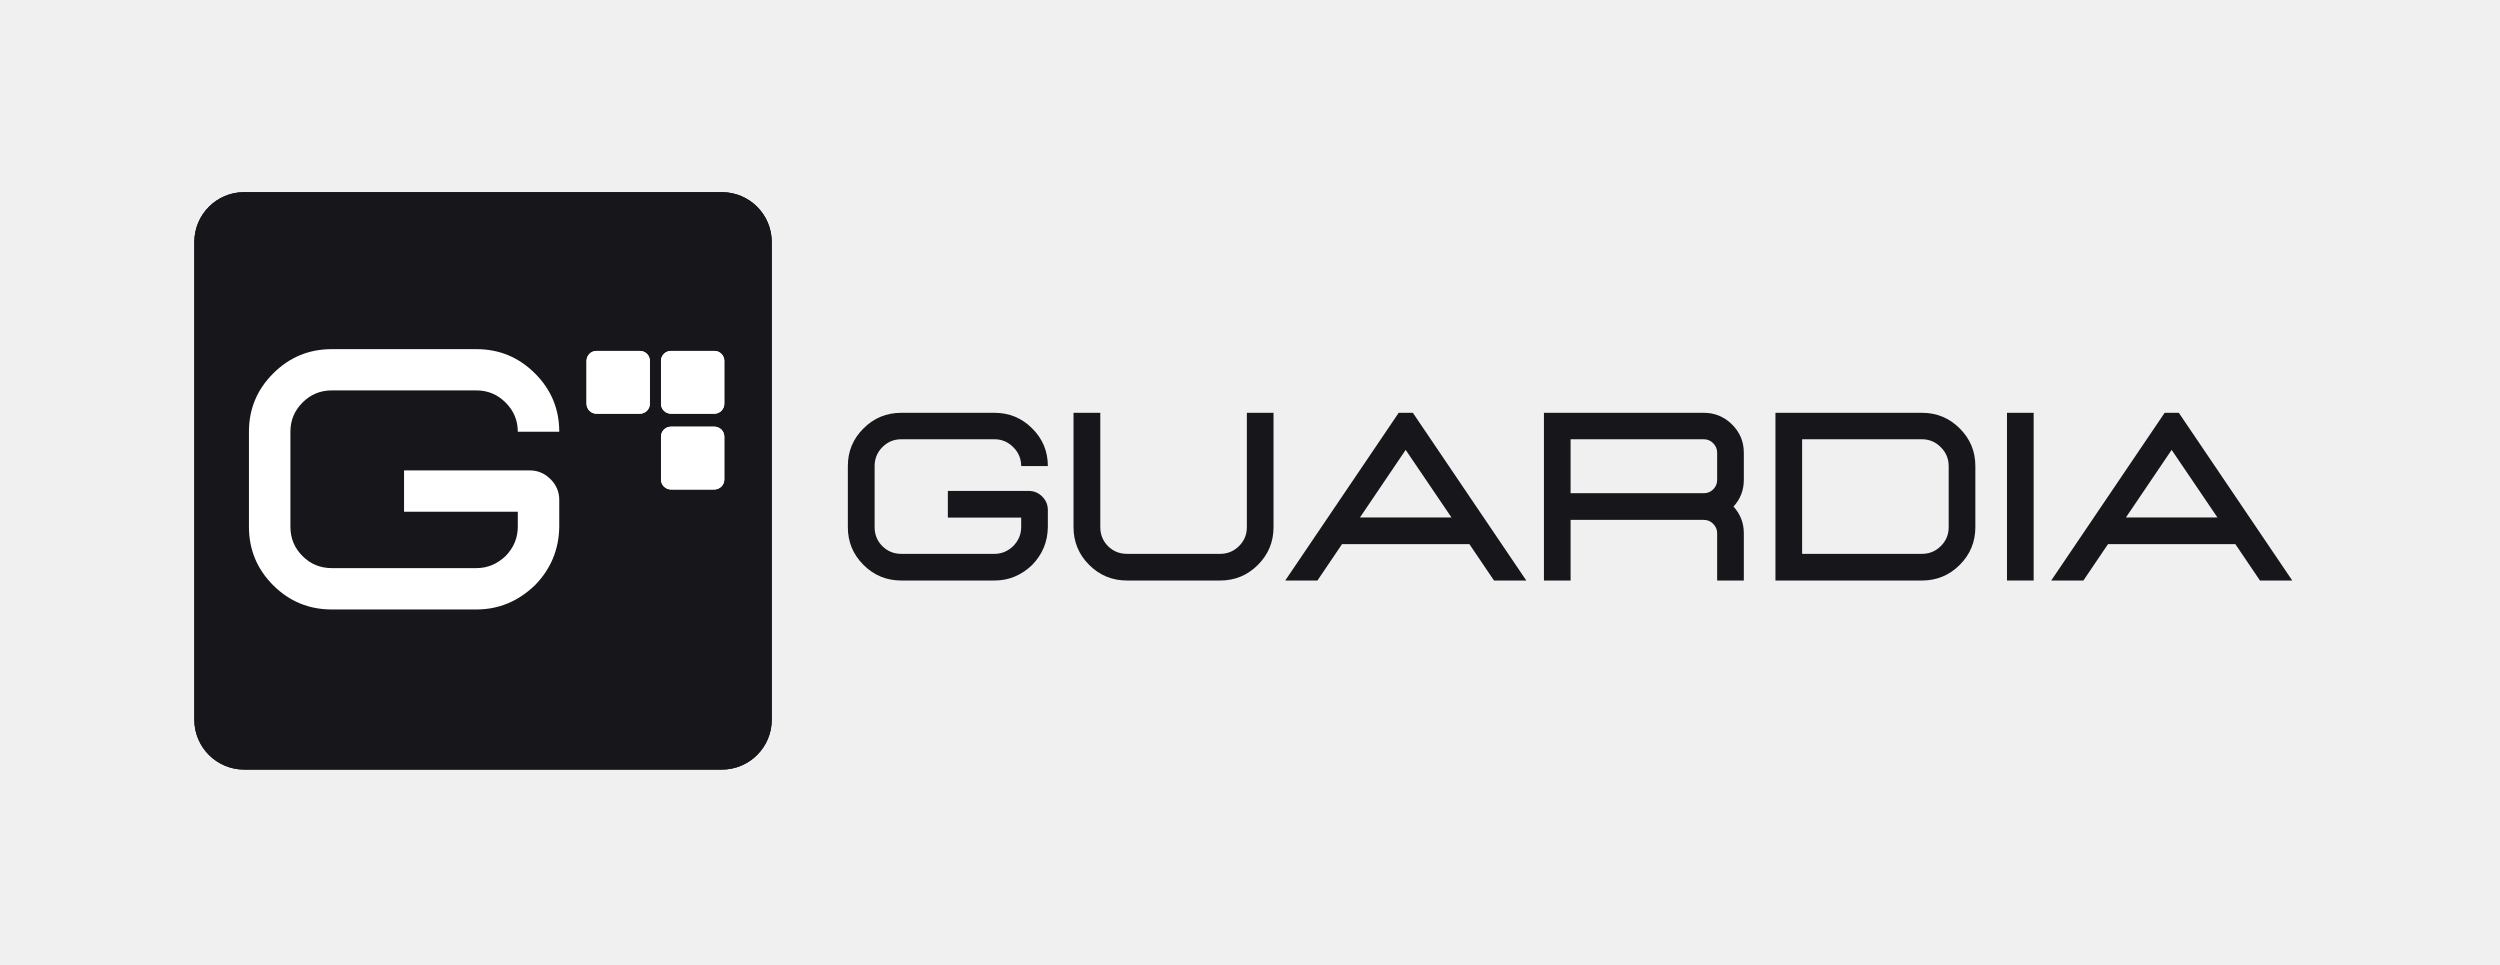
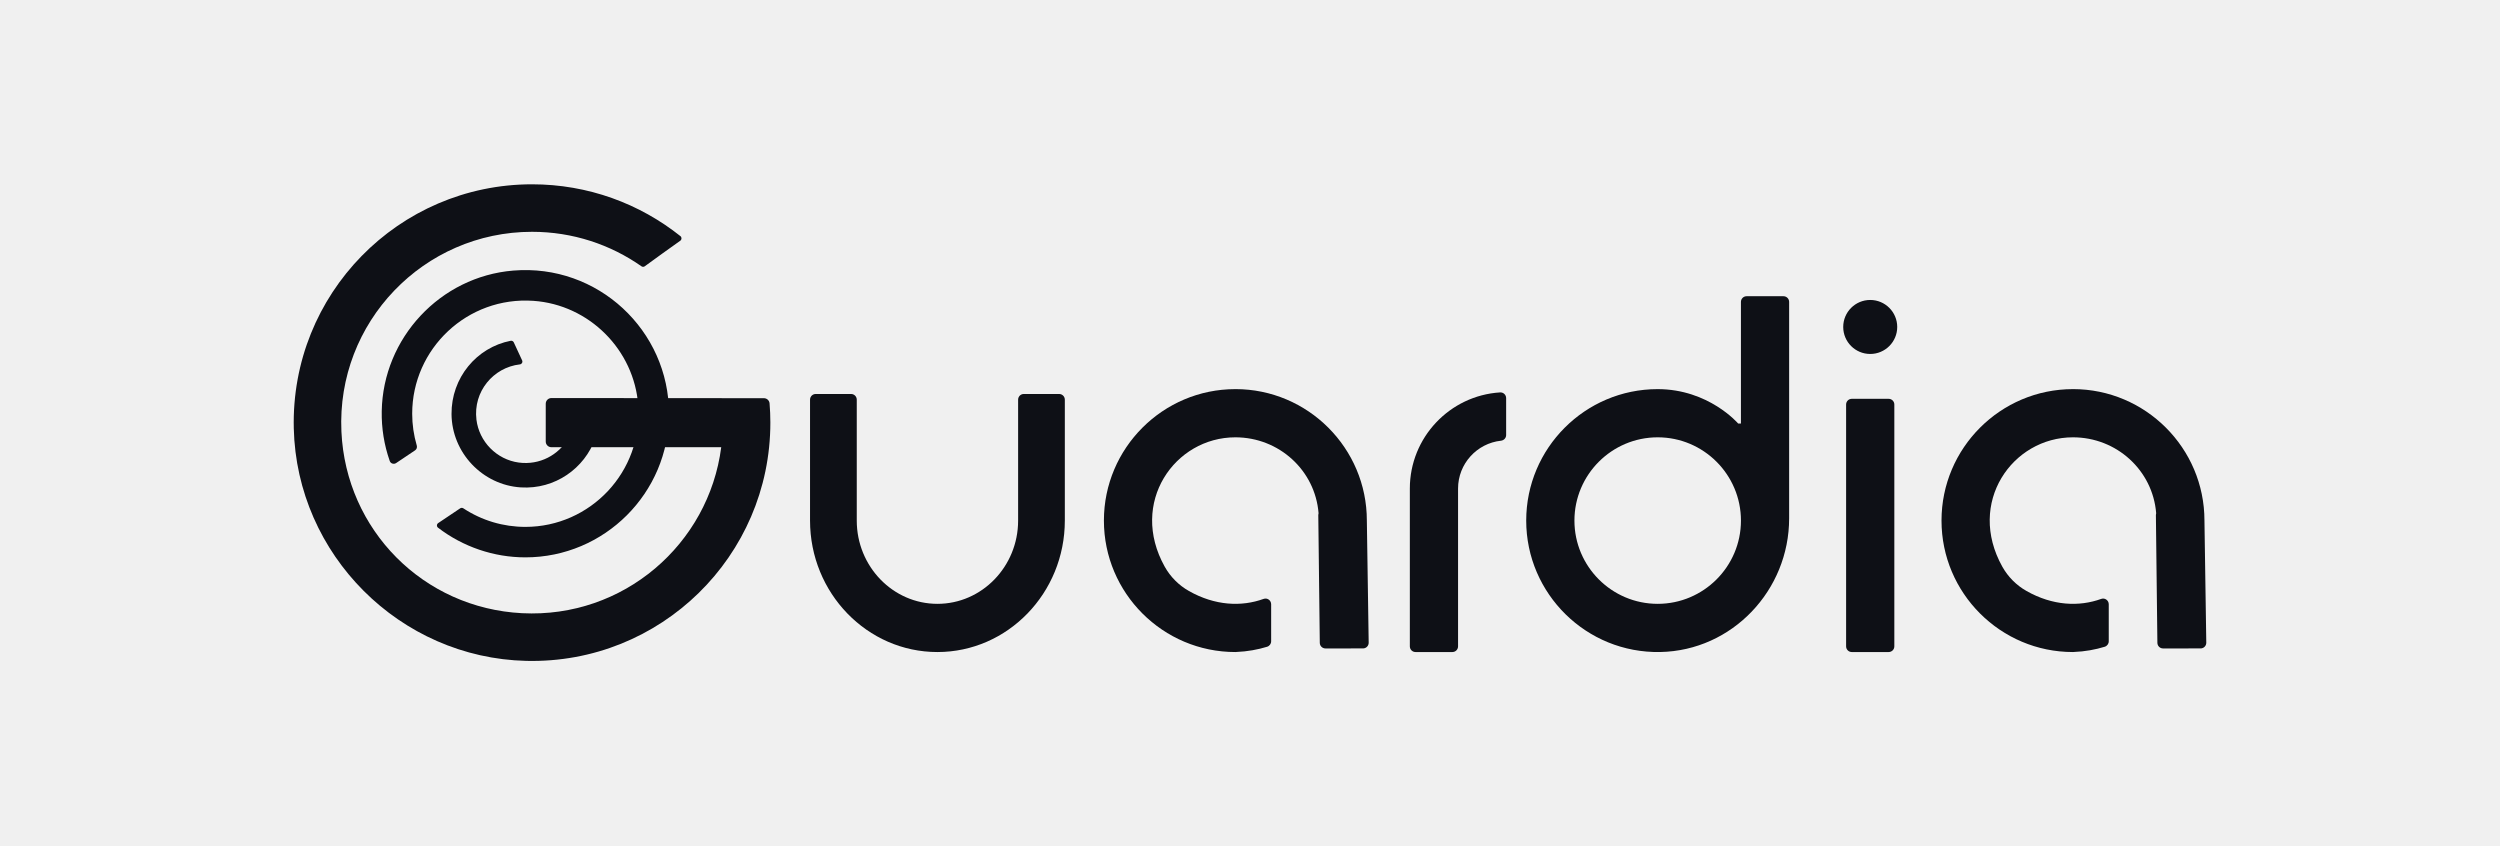
- <svg xmlns="http://www.w3.org/2000/svg" width="500" zoomAndPan="magnify" viewBox="0 0 375 144.75" height="193" preserveAspectRatio="xMidYMid meet" version="1.0">
-   <defs>
-     <g />
-     <clipPath id="139c2a0e23">
-       <path d="M 29.145 28.82 L 115.766 28.82 L 115.766 115.441 L 29.145 115.441 Z M 29.145 28.82 " clip-rule="nonzero" />
-     </clipPath>
-     <clipPath id="c2f87bd2ef">
-       <path d="M 36.633 28.82 L 108.277 28.82 C 112.414 28.82 115.766 32.172 115.766 36.309 L 115.766 107.953 C 115.766 112.09 112.414 115.441 108.277 115.441 L 36.633 115.441 C 32.496 115.441 29.145 112.09 29.145 107.953 L 29.145 36.309 C 29.145 32.172 32.496 28.82 36.633 28.82 Z M 36.633 28.82 " clip-rule="nonzero" />
-     </clipPath>
-     <clipPath id="50b9f68dda">
-       <path d="M 0.145 0.82 L 86.766 0.82 L 86.766 87.441 L 0.145 87.441 Z M 0.145 0.82 " clip-rule="nonzero" />
-     </clipPath>
-     <clipPath id="1230c25ba9">
-       <path d="M 7.633 0.82 L 79.277 0.82 C 83.414 0.82 86.766 4.172 86.766 8.309 L 86.766 79.953 C 86.766 84.09 83.414 87.441 79.277 87.441 L 7.633 87.441 C 3.496 87.441 0.145 84.09 0.145 79.953 L 0.145 8.309 C 0.145 4.172 3.496 0.82 7.633 0.82 Z M 7.633 0.82 " clip-rule="nonzero" />
-     </clipPath>
-     <clipPath id="20bad28037">
-       <rect x="0" width="87" y="0" height="88" />
-     </clipPath>
-     <clipPath id="b354cff9e8">
-       <path d="M 29.145 28.82 L 115.793 28.82 L 115.793 115.473 L 29.145 115.473 Z M 29.145 28.82 " clip-rule="nonzero" />
-     </clipPath>
-     <clipPath id="ac4c8530a3">
-       <path d="M 36.629 28.82 L 108.273 28.82 C 112.406 28.82 115.762 32.172 115.762 36.309 L 115.762 107.949 C 115.762 112.086 112.406 115.438 108.273 115.438 L 36.629 115.438 C 32.496 115.438 29.145 112.086 29.145 107.949 L 29.145 36.309 C 29.145 32.172 32.496 28.82 36.629 28.82 Z M 36.629 28.82 " clip-rule="nonzero" />
-     </clipPath>
-     <clipPath id="64f8fd26b6">
-       <rect x="0" width="56" y="0" height="59" />
-     </clipPath>
-     <clipPath id="b3eeb55255">
-       <path d="M 99.148 64 L 108.684 64 L 108.684 73.426 L 99.148 73.426 Z M 99.148 64 " clip-rule="nonzero" />
-     </clipPath>
-     <clipPath id="b96c550af4">
-       <path d="M 100.645 64 L 107.152 64 C 107.98 64 108.648 64.672 108.648 65.496 L 108.648 71.926 C 108.648 72.754 107.98 73.426 107.152 73.426 L 100.645 73.426 C 99.82 73.426 99.148 72.754 99.148 71.926 L 99.148 65.496 C 99.148 64.672 99.82 64 100.645 64 Z M 100.645 64 " clip-rule="nonzero" />
-     </clipPath>
-     <clipPath id="41aba9161b">
-       <path d="M 0.148 0 L 9.684 0 L 9.684 9.426 L 0.148 9.426 Z M 0.148 0 " clip-rule="nonzero" />
-     </clipPath>
-     <clipPath id="7aed8f1ae0">
-       <path d="M 1.645 0 L 8.152 0 C 8.98 0 9.648 0.672 9.648 1.496 L 9.648 7.926 C 9.648 8.754 8.98 9.426 8.152 9.426 L 1.645 9.426 C 0.82 9.426 0.148 8.754 0.148 7.926 L 0.148 1.496 C 0.148 0.672 0.82 0 1.645 0 Z M 1.645 0 " clip-rule="nonzero" />
-     </clipPath>
-     <clipPath id="fdbfb712e9">
-       <rect x="0" width="10" y="0" height="10" />
-     </clipPath>
-     <clipPath id="1e9f83211f">
-       <path d="M 99.148 64 L 108.883 64 L 108.883 73.469 L 99.148 73.469 Z M 99.148 64 " clip-rule="nonzero" />
-     </clipPath>
-     <clipPath id="2d7ea384e0">
-       <path d="M 100.648 64 L 107.148 64 C 107.977 64 108.645 64.672 108.645 65.496 L 108.645 71.922 C 108.645 72.746 107.977 73.418 107.148 73.418 L 100.648 73.418 C 99.82 73.418 99.148 72.746 99.148 71.922 L 99.148 65.496 C 99.148 64.672 99.82 64 100.648 64 Z M 100.648 64 " clip-rule="nonzero" />
-     </clipPath>
-     <clipPath id="961e846760">
-       <path d="M 99.148 52.637 L 108.684 52.637 L 108.684 62.059 L 99.148 62.059 Z M 99.148 52.637 " clip-rule="nonzero" />
-     </clipPath>
-     <clipPath id="d0dc4e1e31">
-       <path d="M 100.645 52.637 L 107.152 52.637 C 107.98 52.637 108.648 53.309 108.648 54.133 L 108.648 60.562 C 108.648 61.391 107.98 62.059 107.152 62.059 L 100.645 62.059 C 99.82 62.059 99.148 61.391 99.148 60.562 L 99.148 54.133 C 99.148 53.309 99.82 52.637 100.645 52.637 Z M 100.645 52.637 " clip-rule="nonzero" />
-     </clipPath>
-     <clipPath id="482986d26d">
-       <path d="M 0.148 0.637 L 9.684 0.637 L 9.684 10.059 L 0.148 10.059 Z M 0.148 0.637 " clip-rule="nonzero" />
-     </clipPath>
-     <clipPath id="09605a7d2d">
-       <path d="M 1.645 0.637 L 8.152 0.637 C 8.98 0.637 9.648 1.309 9.648 2.133 L 9.648 8.562 C 9.648 9.391 8.98 10.059 8.152 10.059 L 1.645 10.059 C 0.82 10.059 0.148 9.391 0.148 8.562 L 0.148 2.133 C 0.148 1.309 0.82 0.637 1.645 0.637 Z M 1.645 0.637 " clip-rule="nonzero" />
-     </clipPath>
-     <clipPath id="a1b721e613">
-       <rect x="0" width="10" y="0" height="11" />
-     </clipPath>
-     <clipPath id="0251c7cd76">
-       <path d="M 99.148 52.637 L 108.883 52.637 L 108.883 62.105 L 99.148 62.105 Z M 99.148 52.637 " clip-rule="nonzero" />
-     </clipPath>
-     <clipPath id="c0fa13fdef">
-       <path d="M 100.648 52.637 L 107.148 52.637 C 107.977 52.637 108.645 53.305 108.645 54.133 L 108.645 60.559 C 108.645 61.383 107.977 62.055 107.148 62.055 L 100.648 62.055 C 99.82 62.055 99.148 61.383 99.148 60.559 L 99.148 54.133 C 99.148 53.305 99.82 52.637 100.648 52.637 Z M 100.648 52.637 " clip-rule="nonzero" />
-     </clipPath>
-     <clipPath id="e5c8e4f3b1">
-       <path d="M 87.98 52.637 L 97.512 52.637 L 97.512 62.059 L 87.98 62.059 Z M 87.98 52.637 " clip-rule="nonzero" />
-     </clipPath>
-     <clipPath id="77d40ee825">
-       <path d="M 89.477 52.637 L 95.984 52.637 C 96.809 52.637 97.48 53.309 97.48 54.133 L 97.48 60.562 C 97.48 61.391 96.809 62.059 95.984 62.059 L 89.477 62.059 C 88.648 62.059 87.98 61.391 87.98 60.562 L 87.98 54.133 C 87.98 53.309 88.648 52.637 89.477 52.637 Z M 89.477 52.637 " clip-rule="nonzero" />
-     </clipPath>
-     <clipPath id="3aa5fe315a">
-       <path d="M 0.98 0.637 L 10.512 0.637 L 10.512 10.059 L 0.98 10.059 Z M 0.98 0.637 " clip-rule="nonzero" />
-     </clipPath>
-     <clipPath id="4af0395be9">
-       <path d="M 2.477 0.637 L 8.984 0.637 C 9.809 0.637 10.48 1.309 10.48 2.133 L 10.48 8.562 C 10.48 9.391 9.809 10.059 8.984 10.059 L 2.477 10.059 C 1.648 10.059 0.98 9.391 0.98 8.562 L 0.98 2.133 C 0.98 1.309 1.648 0.637 2.477 0.637 Z M 2.477 0.637 " clip-rule="nonzero" />
-     </clipPath>
-     <clipPath id="93396b1baf">
-       <rect x="0" width="11" y="0" height="11" />
-     </clipPath>
-     <clipPath id="51f5d93866">
-       <path d="M 87.98 52.637 L 97.711 52.637 L 97.711 62.105 L 87.98 62.105 Z M 87.98 52.637 " clip-rule="nonzero" />
-     </clipPath>
-     <clipPath id="66aea159e5">
-       <path d="M 89.477 52.637 L 95.98 52.637 C 96.809 52.637 97.477 53.305 97.477 54.133 L 97.477 60.559 C 97.477 61.383 96.809 62.055 95.98 62.055 L 89.477 62.055 C 88.652 62.055 87.98 61.383 87.98 60.559 L 87.98 54.133 C 87.98 53.305 88.652 52.637 89.477 52.637 Z M 89.477 52.637 " clip-rule="nonzero" />
-     </clipPath>
-   </defs>
-   <g fill="#17171b" fill-opacity="1">
-     <g transform="translate(124.5521, 87.0772)">
-       <g>
-         <path d="M 24.625 0 C 26.758 0 28.641 -0.773 30.266 -2.328 C 31.805 -3.91 32.594 -5.801 32.625 -8 L 32.625 -10.578 C 32.625 -11.359 32.344 -12.031 31.781 -12.594 C 31.219 -13.156 30.547 -13.438 29.766 -13.438 L 17.625 -13.438 L 17.625 -9.438 L 28.625 -9.438 L 28.625 -8 C 28.625 -6.926 28.227 -5.984 27.438 -5.172 C 26.625 -4.391 25.688 -4 24.625 -4 L 10.641 -4 C 9.523 -4 8.578 -4.383 7.797 -5.156 C 7.023 -5.938 6.641 -6.883 6.641 -8 L 6.641 -17.172 C 6.641 -18.273 7.023 -19.219 7.797 -20 C 8.578 -20.789 9.523 -21.188 10.641 -21.188 L 24.625 -21.188 C 25.719 -21.188 26.656 -20.789 27.438 -20 C 28.227 -19.219 28.625 -18.273 28.625 -17.172 L 32.625 -17.172 C 32.625 -19.379 31.844 -21.258 30.281 -22.812 C 28.719 -24.375 26.832 -25.156 24.625 -25.156 L 10.641 -25.156 C 8.422 -25.156 6.531 -24.375 4.969 -22.812 C 3.406 -21.258 2.625 -19.379 2.625 -17.172 L 2.625 -8 C 2.625 -5.789 3.406 -3.906 4.969 -2.344 C 6.531 -0.781 8.422 0 10.641 0 Z M 24.625 0 " />
-       </g>
-     </g>
-   </g>
-   <g fill="#17171b" fill-opacity="1">
-     <g transform="translate(158.4041, 87.0772)">
-       <g>
-         <path d="M 24.625 0 C 26.832 0 28.719 -0.781 30.281 -2.344 C 31.844 -3.906 32.625 -5.789 32.625 -8 L 32.625 -25.156 L 28.625 -25.156 L 28.625 -8 C 28.625 -6.883 28.227 -5.938 27.438 -5.156 C 26.656 -4.383 25.719 -4 24.625 -4 L 10.641 -4 C 9.523 -4 8.578 -4.383 7.797 -5.156 C 7.023 -5.938 6.641 -6.883 6.641 -8 L 6.641 -25.156 L 2.625 -25.156 L 2.625 -8 C 2.625 -5.789 3.406 -3.906 4.969 -2.344 C 6.531 -0.781 8.422 0 10.641 0 Z M 24.625 0 " />
-       </g>
-     </g>
-   </g>
-   <g fill="#17171b" fill-opacity="1">
-     <g transform="translate(192.2561, 87.0772)">
-       <g>
-         <path d="M 36.688 0 L 31.844 0 L 28.156 -5.453 L 9.047 -5.453 L 5.359 0 L 0.531 0 L 17.547 -25.156 L 19.672 -25.156 Z M 25.469 -9.453 L 18.594 -19.594 L 11.734 -9.453 Z M 25.469 -9.453 " />
-       </g>
-     </g>
-   </g>
-   <g fill="#17171b" fill-opacity="1">
-     <g transform="translate(228.0735, 87.0772)">
-       <g>
-         <path d="M 33.5 0 L 29.5 0 L 29.5 -7.094 C 29.5 -7.633 29.301 -8.102 28.906 -8.5 C 28.52 -8.895 28.051 -9.094 27.5 -9.094 L 7.516 -9.094 L 7.516 0 L 3.516 0 L 3.516 -25.156 L 27.5 -25.156 C 29.145 -25.156 30.555 -24.57 31.734 -23.406 C 32.91 -22.238 33.5 -20.828 33.5 -19.172 L 33.5 -15.094 C 33.5 -13.551 32.984 -12.219 31.953 -11.094 C 32.984 -9.957 33.5 -8.625 33.5 -7.094 Z M 27.5 -13.094 C 28.051 -13.094 28.52 -13.285 28.906 -13.672 C 29.301 -14.066 29.5 -14.539 29.5 -15.094 L 29.5 -19.172 C 29.5 -19.723 29.301 -20.195 28.906 -20.594 C 28.52 -20.988 28.051 -21.188 27.5 -21.188 L 7.516 -21.188 L 7.516 -13.094 Z M 27.5 -13.094 " />
-       </g>
-     </g>
-   </g>
-   <g fill="#17171b" fill-opacity="1">
-     <g transform="translate(262.8028, 87.0772)">
-       <g>
-         <path d="M 25.5 0 C 27.707 0 29.594 -0.781 31.156 -2.344 C 32.719 -3.906 33.5 -5.789 33.5 -8 L 33.5 -17.172 C 33.5 -19.379 32.719 -21.258 31.156 -22.812 C 29.594 -24.375 27.707 -25.156 25.5 -25.156 L 3.516 -25.156 L 3.516 0 Z M 25.5 -4 L 7.516 -4 L 7.516 -21.188 L 25.5 -21.188 C 26.594 -21.188 27.531 -20.789 28.312 -20 C 29.102 -19.219 29.5 -18.273 29.5 -17.172 L 29.5 -8 C 29.5 -6.883 29.102 -5.938 28.312 -5.156 C 27.531 -4.383 26.594 -4 25.5 -4 Z M 25.5 -4 " />
-       </g>
-     </g>
-   </g>
-   <g fill="#17171b" fill-opacity="1">
-     <g transform="translate(297.5322, 87.0772)">
-       <g>
-         <path d="M 7.516 0 L 7.516 -25.156 L 3.516 -25.156 L 3.516 0 Z M 7.516 0 " />
-       </g>
-     </g>
-   </g>
-   <g fill="#17171b" fill-opacity="1">
-     <g transform="translate(307.1507, 87.0772)">
-       <g>
-         <path d="M 36.688 0 L 31.844 0 L 28.156 -5.453 L 9.047 -5.453 L 5.359 0 L 0.531 0 L 17.547 -25.156 L 19.672 -25.156 Z M 25.469 -9.453 L 18.594 -19.594 L 11.734 -9.453 Z M 25.469 -9.453 " />
-       </g>
-     </g>
-   </g>
-   <g clip-path="url(#139c2a0e23)">
-     <g clip-path="url(#c2f87bd2ef)">
-       <g transform="matrix(1, 0, 0, 1, 29, 28)">
-         <g clip-path="url(#20bad28037)">
-           <g clip-path="url(#50b9f68dda)">
-             <g clip-path="url(#1230c25ba9)">
-               <path fill="#17171b" d="M 0.145 0.82 L 86.766 0.82 L 86.766 87.441 L 0.145 87.441 Z M 0.145 0.82 " fill-opacity="1" fill-rule="nonzero" />
-             </g>
-           </g>
-         </g>
-       </g>
-     </g>
-   </g>
-   <g clip-path="url(#b354cff9e8)">
-     <g clip-path="url(#ac4c8530a3)">
-       <path stroke-linecap="butt" transform="matrix(0.748707, 0, 0, 0.748707, 29.1438, 28.82052)" fill="none" stroke-linejoin="miter" d="M 9.997 -0 L 105.688 -0 C 111.208 -0 115.69 4.476 115.69 10.001 L 115.69 105.687 C 115.69 111.212 111.208 115.689 105.688 115.689 L 9.997 115.689 C 4.477 115.689 0.001 111.212 0.001 105.687 L 0.001 10.001 C 0.001 4.476 4.477 -0 9.997 -0 Z M 9.997 -0 " stroke="#17171b" stroke-width="8" stroke-opacity="1" stroke-miterlimit="4" />
-     </g>
-   </g>
-   <g transform="matrix(1, 0, 0, 1, 33, 45)">
-     <g clip-path="url(#64f8fd26b6)">
-       <g fill="#ffffff" fill-opacity="1">
-         <g transform="translate(0.263493, 46.41945)">
-           <g>
-             <path d="M 38.203 0 C 41.523 0 44.445 -1.207 46.969 -3.625 C 49.363 -6.07 50.582 -9.004 50.625 -12.422 L 50.625 -16.422 C 50.625 -17.641 50.188 -18.68 49.312 -19.547 C 48.438 -20.422 47.395 -20.859 46.188 -20.859 L 27.344 -20.859 L 27.344 -14.656 L 44.406 -14.656 L 44.406 -12.422 C 44.406 -10.742 43.801 -9.281 42.594 -8.031 C 41.32 -6.812 39.859 -6.203 38.203 -6.203 L 16.5 -6.203 C 14.781 -6.203 13.316 -6.805 12.109 -8.016 C 10.898 -9.223 10.297 -10.691 10.297 -12.422 L 10.297 -26.656 C 10.297 -28.363 10.898 -29.82 12.109 -31.031 C 13.316 -32.25 14.781 -32.859 16.5 -32.859 L 38.203 -32.859 C 39.91 -32.859 41.367 -32.25 42.578 -31.031 C 43.797 -29.82 44.406 -28.363 44.406 -26.656 L 50.625 -26.656 C 50.625 -30.07 49.41 -32.988 46.984 -35.406 C 44.555 -37.832 41.629 -39.047 38.203 -39.047 L 16.5 -39.047 C 13.07 -39.047 10.145 -37.832 7.719 -35.406 C 5.289 -32.988 4.078 -30.07 4.078 -26.656 L 4.078 -12.422 C 4.078 -8.984 5.289 -6.051 7.719 -3.625 C 10.145 -1.207 13.07 0 16.5 0 Z M 38.203 0 " />
-           </g>
-         </g>
-       </g>
-     </g>
-   </g>
-   <g clip-path="url(#b3eeb55255)">
-     <g clip-path="url(#b96c550af4)">
-       <g transform="matrix(1, 0, 0, 1, 99, 64)">
-         <g clip-path="url(#fdbfb712e9)">
-           <g clip-path="url(#41aba9161b)">
-             <g clip-path="url(#7aed8f1ae0)">
-               <path fill="#ffffff" d="M 0.148 0 L 9.645 0 L 9.645 9.426 L 0.148 9.426 Z M 0.148 0 " fill-opacity="1" fill-rule="nonzero" />
-             </g>
-           </g>
-         </g>
-       </g>
-     </g>
-   </g>
-   <g clip-path="url(#1e9f83211f)">
-     <g clip-path="url(#2d7ea384e0)">
-       <path stroke-linecap="butt" transform="matrix(0.748707, 0, 0, 0.748707, 99.14817, 64.00048)" fill="none" stroke-linejoin="miter" d="M 2.004 -0.001 L 10.685 -0.001 C 11.792 -0.001 12.684 0.897 12.684 1.998 L 12.684 10.58 C 12.684 11.681 11.792 12.578 10.685 12.578 L 2.004 12.578 C 0.898 12.578 0 11.681 0 10.58 L 0 1.998 C 0 0.897 0.898 -0.001 2.004 -0.001 Z M 2.004 -0.001 " stroke="#ffffff" stroke-width="3" stroke-opacity="1" stroke-miterlimit="4" />
-     </g>
-   </g>
-   <g clip-path="url(#961e846760)">
-     <g clip-path="url(#d0dc4e1e31)">
-       <g transform="matrix(1, 0, 0, 1, 99, 52)">
-         <g clip-path="url(#a1b721e613)">
-           <g clip-path="url(#482986d26d)">
-             <g clip-path="url(#09605a7d2d)">
-               <path fill="#ffffff" d="M 0.148 0.637 L 9.645 0.637 L 9.645 10.059 L 0.148 10.059 Z M 0.148 0.637 " fill-opacity="1" fill-rule="nonzero" />
-             </g>
-           </g>
-         </g>
-       </g>
-     </g>
-   </g>
-   <g clip-path="url(#0251c7cd76)">
-     <g clip-path="url(#c0fa13fdef)">
-       <path stroke-linecap="butt" transform="matrix(0.748707, 0, 0, 0.748707, 99.14817, 52.63656)" fill="none" stroke-linejoin="miter" d="M 2.004 0 L 10.685 0 C 11.792 0 12.684 0.892 12.684 1.998 L 12.684 10.581 C 12.684 11.682 11.792 12.579 10.685 12.579 L 2.004 12.579 C 0.898 12.579 0 11.682 0 10.581 L 0 1.998 C 0 0.892 0.898 0 2.004 0 Z M 2.004 0 " stroke="#ffffff" stroke-width="3" stroke-opacity="1" stroke-miterlimit="4" />
-     </g>
-   </g>
-   <g clip-path="url(#e5c8e4f3b1)">
-     <g clip-path="url(#77d40ee825)">
-       <g transform="matrix(1, 0, 0, 1, 87, 52)">
-         <g clip-path="url(#93396b1baf)">
-           <g clip-path="url(#3aa5fe315a)">
-             <g clip-path="url(#4af0395be9)">
-               <path fill="#ffffff" d="M 0.98 0.637 L 10.477 0.637 L 10.477 10.059 L 0.98 10.059 Z M 0.98 0.637 " fill-opacity="1" fill-rule="nonzero" />
-             </g>
-           </g>
-         </g>
-       </g>
-     </g>
-   </g>
-   <g clip-path="url(#51f5d93866)">
-     <g clip-path="url(#66aea159e5)">
-       <path stroke-linecap="butt" transform="matrix(0.748707, 0, 0, 0.748707, 87.97935, 52.63656)" fill="none" stroke-linejoin="miter" d="M 2 0 L 10.687 0 C 11.793 0 12.685 0.892 12.685 1.998 L 12.685 10.581 C 12.685 11.682 11.793 12.579 10.687 12.579 L 2 12.579 C 0.899 12.579 0.001 11.682 0.001 10.581 L 0.001 1.998 C 0.001 0.892 0.899 0 2 0 Z M 2 0 " stroke="#ffffff" stroke-width="3" stroke-opacity="1" stroke-miterlimit="4" />
-     </g>
-   </g>
+ <svg xmlns="http://www.w3.org/2000/svg" width="595.276" height="201.265" viewBox="0 0 595.276 201.265">
+   <path transform="matrix(1,0,0,-1,438.8891,77.8541)" d="M0 0C0 3.551 2.879 6.43 6.43 6.43 9.981 6.43 12.859 3.551 12.859 0 12.859-3.551 9.981-6.429 6.43-6.429 2.879-6.429 0-3.551 0 0" fill="#0E1016" />
+   <path transform="matrix(1,0,0,-1,252.1943,93.8111)" d="M0 0C.747 0 1.352-.605 1.352-1.352V-30.145C1.352-47.406-12.258-61.447-28.985-61.447-45.71-61.447-59.316-47.406-59.316-30.145V-1.352C-59.316-.605-58.711 0-57.964 0H-49.542C-48.795 0-48.19-.605-48.19-1.352V-30.145C-48.19-41.075-39.572-49.969-28.981-49.969-18.388-49.969-9.77-41.075-9.77-30.145V-1.352C-9.77-.605-9.165 0-8.419 0Z" fill="#0E1016" />
+   <path transform="matrix(1,0,0,-1,358.6282,94.7899)" d="M0 0V-8.805C0-9.506-.538-10.074-1.235-10.149-6.97-10.767-11.449-15.639-11.449-21.536V-59.117C-11.449-59.863-12.054-60.468-12.801-60.468H-21.579C-22.326-60.468-22.931-59.863-22.931-59.117V-21.536C-22.931-9.377-13.418 .606-1.445 1.354-.664 1.403 0 .783 0 0" fill="#0E1016" />
+   <path transform="matrix(1,0,0,-1,414.5379,123.9559)" d="M0 0C0 10.931-8.894 19.825-19.825 19.825-30.756 19.825-39.65 10.931-39.65 0-39.65-10.931-30.756-19.825-19.825-19.825-8.894-19.825 0-10.931 0 0M11.474 52.072V.526C11.474-16.615-2.088-30.973-19.226-31.297-36.762-31.628-51.131-17.453-51.131 0-51.131 17.253-37.106 31.286-19.857 31.302-7.655 31.302-.66 23.105-.66 23.105H-.004V52.072C-.004 52.818 .601 53.423 1.348 53.423H10.122C10.868 53.423 11.474 52.818 11.474 52.072" fill="#0E1016" />
+   <path transform="matrix(1,0,0,-1,439.5779,153.9065)" d="M0 0V57.593C0 58.339 .605 58.944 1.352 58.944H10.13C10.876 58.944 11.482 58.339 11.482 57.593V0C11.482-.747 10.876-1.352 10.13-1.352H1.352C.605-1.352 0-.747 0 0" fill="#0E1016" />
+   <path transform="matrix(1,0,0,-1,325.4605,123.9518)" d="M0 0C0 17.261-14.045 31.302-31.306 31.302V31.298C-48.568 31.298-62.609 17.257-62.609-.004-62.609-17.265-48.568-31.306-31.306-31.306-31.266-31.306-31.226-31.302-31.181-31.298-28.409-31.188-25.936-30.719-23.754-30.049-23.181-29.874-22.787-29.351-22.787-28.752V-19.927C-22.787-19-23.705-18.335-24.577-18.651-29.839-20.557-36.127-20.299-42.371-16.77-44.775-15.411-46.772-13.403-48.121-10.994-56.66 4.259-45.765 19.821-31.306 19.821-20.903 19.821-12.298 11.946-11.495 1.745L-11.562 1.342-11.206-29.115C-11.197-29.856-10.594-30.452-9.853-30.451L-.915-30.445C-.16-30.445 .448-29.827 .437-29.072Z" fill="#0E1016" />
+   <path transform="matrix(1,0,0,-1,122.2033,64.4279)" d="M0 0C-17.374-1.434-31.005-16.049-31.308-33.479-31.379-37.543-30.737-41.529-29.4-45.342-29.183-45.961-28.428-46.197-27.884-45.832L-23.365-42.801C-22.995-42.553-22.838-42.094-22.963-41.666-23.689-39.201-24.056-36.654-24.056-34.083-24.056-18.589-10.91-6.106 4.815-7.205 18.088-8.133 28.84-18.885 29.767-32.159 30.866-47.883 18.384-61.029 2.889-61.029-2.387-61.029-7.481-59.502-11.879-56.607-12.105-56.459-12.397-56.456-12.622-56.607L-17.863-60.122C-18.244-60.378-18.269-60.938-17.905-61.218-11.955-65.783-4.614-68.286 2.889-68.286 21.749-68.286 37.092-52.943 37.092-34.083 37.092-14.269 20.156 1.664 0 0" fill="#0E1016" />
+   <path transform="matrix(1,0,0,-1,141.7536,104.3652)" d="M0 0H-6.427C-8.722-3.945-13.231-6.449-18.245-5.771-23.485-5.061-27.672-.806-28.308 4.443-29.117 11.127-24.29 16.878-17.957 17.602-17.503 17.654-17.238 18.138-17.429 18.552L-19.413 22.837C-19.543 23.118-19.851 23.282-20.155 23.223-28.286 21.639-34.309 14.398-34.24 5.759-34.167-3.405-26.889-11.114-17.743-11.69-9.608-12.201-2.553-7.16 0 0" fill="#0E1016" />
+   <path transform="matrix(1,0,0,-1,181.8948,94.8143)" d="M0 0-50.596 .034C-51.343 .035-51.949-.571-51.949-1.318V-10.32C-51.949-11.067-51.343-11.672-50.597-11.672H-10.163C-13.136-34.763-33.426-52.429-57.596-51.194-81.069-49.995-99.532-31.419-100.6-7.94-101.785 18.119-81.009 39.619-55.211 39.619-45.513 39.619-36.526 36.579-29.147 31.402-28.911 31.236-28.599 31.239-28.367 31.41-25.572 33.474-22.73 35.479-19.905 37.503-19.541 37.764-19.524 38.306-19.874 38.585-29.569 46.311-41.851 50.929-55.211 50.929-87.007 50.929-112.695 24.779-111.942-7.187-111.234-37.29-86.683-61.841-56.58-62.549-24.614-63.301 1.536-37.614 1.536-5.818 1.536-4.273 1.471-2.743 1.348-1.23 1.291-.533 .699 0 0 0" fill="#0E1016" />
+   <path transform="matrix(1,0,0,-1,524.902,123.9518)" d="M0 0C0 17.261-14.045 31.302-31.306 31.302V31.298C-48.568 31.298-62.609 17.257-62.609-.004-62.609-17.265-48.568-31.306-31.306-31.306-31.266-31.306-31.226-31.302-31.181-31.298-28.409-31.188-25.936-30.719-23.754-30.049-23.181-29.874-22.787-29.351-22.787-28.752V-19.927C-22.787-19-23.705-18.335-24.577-18.651-29.839-20.557-36.127-20.299-42.371-16.77-44.775-15.411-46.773-13.403-48.121-10.994-56.66 4.259-45.765 19.821-31.306 19.821-20.903 19.821-12.298 11.946-11.495 1.745L-11.562 1.342-11.206-29.115C-11.197-29.856-10.594-30.452-9.853-30.451L-.915-30.445C-.16-30.445 .448-29.827 .437-29.072Z" fill="#0E1016" />
</svg>
